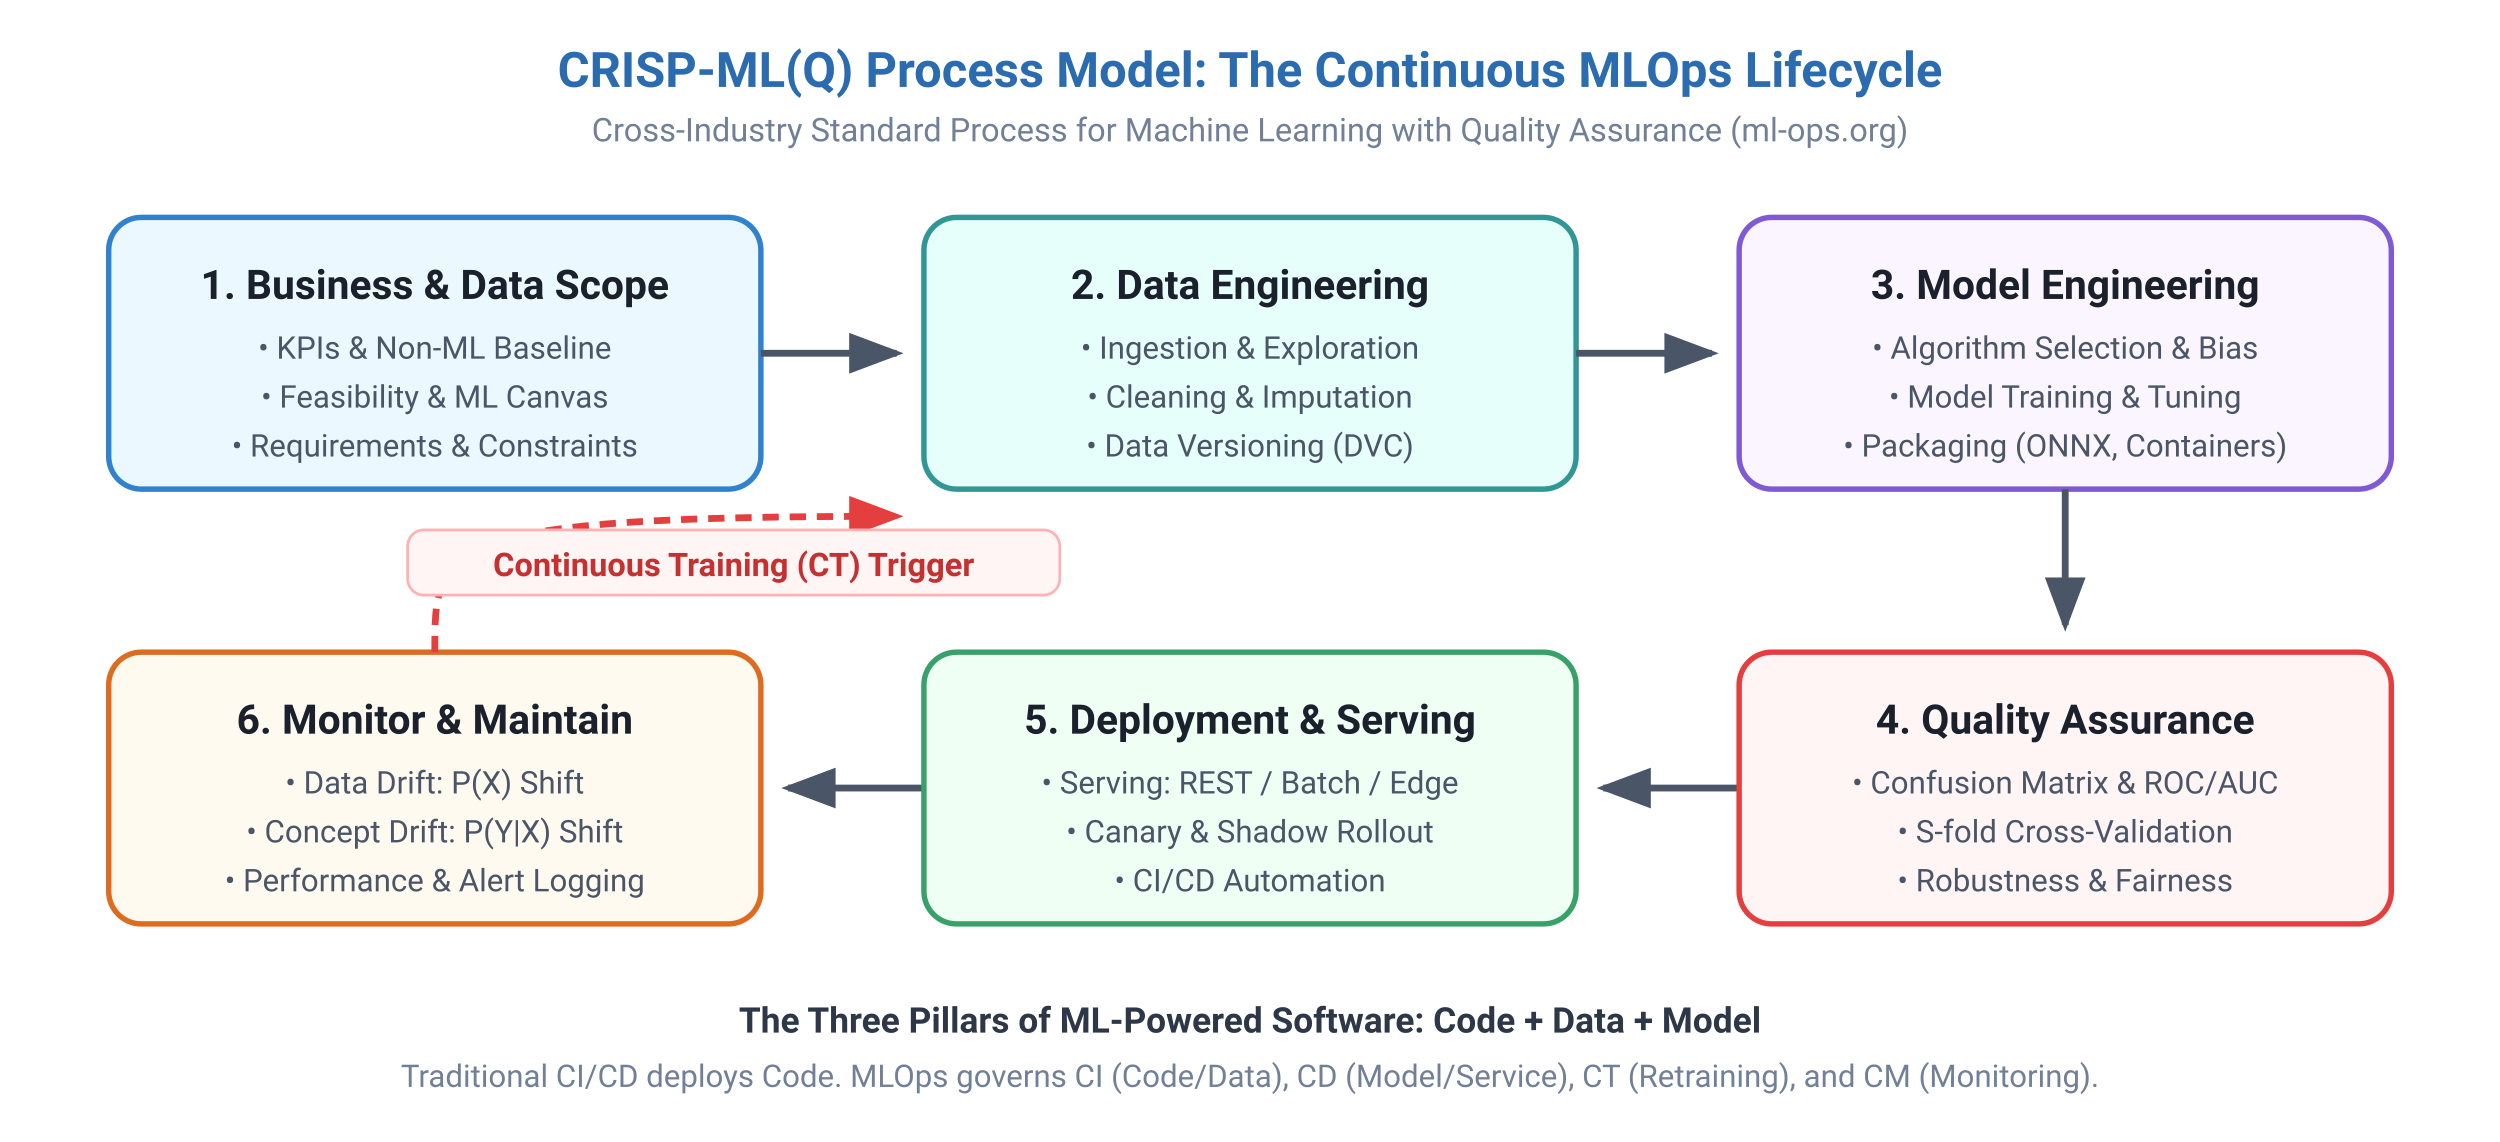
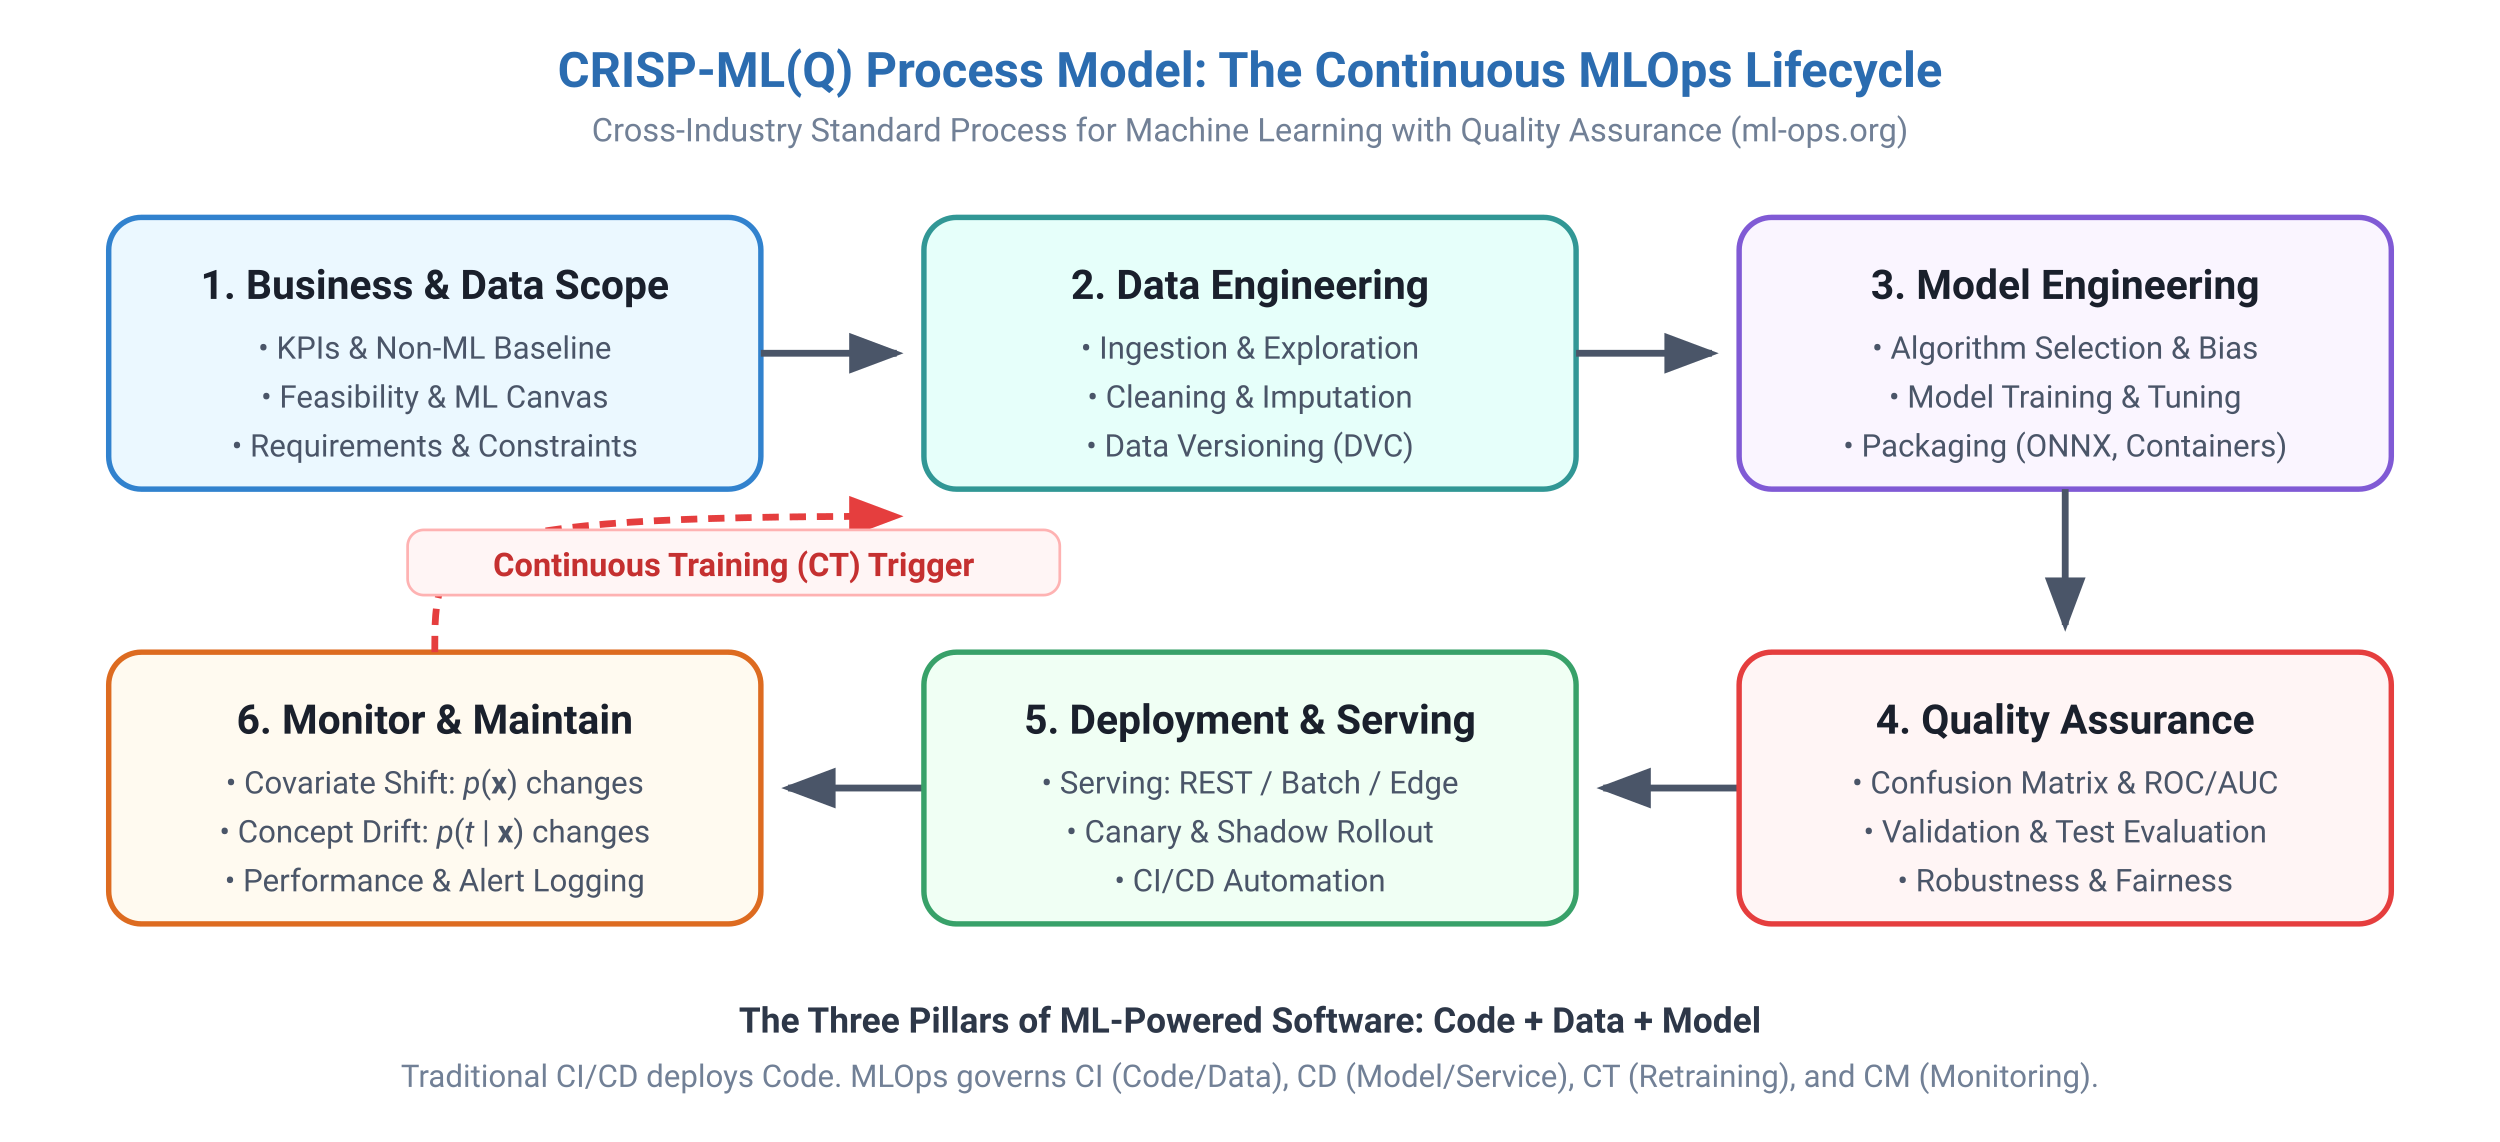
<svg xmlns="http://www.w3.org/2000/svg" viewBox="0 0 920 420" width="100%" height="100%" style="background: transparent; font-family: -apple-system, BlinkMacSystemFont, 'Segoe UI', Roboto, Helvetica, Arial, sans-serif;">
  <defs>
    <style>
      .phase-box { rx: 12px; ry: 12px; stroke-width: 2px; }
      .phase-title { font-size: 15px; font-weight: bold; fill: #1a202c; text-anchor: middle; }
      .phase-desc { font-size: 11.5px; fill: #4a5568; text-anchor: middle; }
      .arrow { stroke: #4a5568; stroke-width: 2.5; fill: none; marker-end: url(#arrowhead); }
      .loop-arrow { stroke: #e53e3e; stroke-width: 2.5; stroke-dasharray: 6,4; fill: none; marker-end: url(#arrowhead-red); }
      .loop-text { font-size: 12px; font-weight: bold; fill: #c53030; text-anchor: middle; }
    </style>
    <marker id="arrowhead" markerWidth="8" markerHeight="6" refX="7" refY="3" orient="auto">
      <polygon points="0 0, 8 3, 0 6" fill="#4a5568" />
    </marker>
    <marker id="arrowhead-red" markerWidth="8" markerHeight="6" refX="7" refY="3" orient="auto">
      <polygon points="0 0, 8 3, 0 6" fill="#e53e3e" />
    </marker>
  </defs>
  <text x="460" y="32" font-size="18" font-weight="bold" fill="#2b6cb0" text-anchor="middle">CRISP-ML(Q) Process Model: The Continuous MLOps Lifecycle</text>
  <text x="460" y="52" font-size="12" fill="#718096" text-anchor="middle">Cross-Industry Standard Process for Machine Learning with Quality Assurance (ml-ops.org)</text>
  <g transform="translate(40, 80)">
    <rect class="phase-box" width="240" height="100" fill="#ebf8ff" stroke="#3182ce" />
    <text x="120" y="30" class="phase-title">1. Business &amp; Data Scope</text>
    <text x="120" y="52" class="phase-desc">• KPIs &amp; Non-ML Baseline</text>
    <text x="120" y="70" class="phase-desc">• Feasibility &amp; ML Canvas</text>
    <text x="120" y="88" class="phase-desc">• Requirements &amp; Constraints</text>
  </g>
  <path d="M 280 130 L 330 130" class="arrow" />
  <g transform="translate(340, 80)">
    <rect class="phase-box" width="240" height="100" fill="#e6fffa" stroke="#319795" />
    <text x="120" y="30" class="phase-title">2. Data Engineering</text>
    <text x="120" y="52" class="phase-desc">• Ingestion &amp; Exploration</text>
    <text x="120" y="70" class="phase-desc">• Cleaning &amp; Imputation</text>
    <text x="120" y="88" class="phase-desc">• Data Versioning (DVC)</text>
  </g>
  <path d="M 580 130 L 630 130" class="arrow" />
  <g transform="translate(640, 80)">
    <rect class="phase-box" width="240" height="100" fill="#faf5ff" stroke="#805ad5" />
    <text x="120" y="30" class="phase-title">3. Model Engineering</text>
    <text x="120" y="52" class="phase-desc">• Algorithm Selection &amp; Bias</text>
    <text x="120" y="70" class="phase-desc">• Model Training &amp; Tuning</text>
    <text x="120" y="88" class="phase-desc">• Packaging (ONNX, Containers)</text>
  </g>
  <path d="M 760 180 L 760 230" class="arrow" />
  <g transform="translate(40, 240)">
    <rect class="phase-box" width="240" height="100" fill="#fffaf0" stroke="#dd6b20" />
    <text x="120" y="30" class="phase-title">6. Monitor &amp; Maintain</text>
-     <text x="120" y="52" class="phase-desc">• Data Drift: P(X) Shift</text>
-     <text x="120" y="70" class="phase-desc">• Concept Drift: P(Y|X) Shift</text>
+     <text x="120" y="52" class="phase-desc">• Covariate Shift: <tspan font-style="italic">p</tspan>(<tspan font-weight="bold">x</tspan>) changes</text>
+     <text x="120" y="70" class="phase-desc">• Concept Drift: <tspan font-style="italic">p</tspan>(<tspan font-style="italic">t</tspan> | <tspan font-weight="bold">x</tspan>) changes</text>
    <text x="120" y="88" class="phase-desc">• Performance &amp; Alert Logging</text>
  </g>
  <path d="M 340 290 L 290 290" class="arrow" />
  <g transform="translate(340, 240)">
    <rect class="phase-box" width="240" height="100" fill="#f0fff4" stroke="#38a169" />
    <text x="120" y="30" class="phase-title">5. Deployment &amp; Serving</text>
    <text x="120" y="52" class="phase-desc">• Serving: REST / Batch / Edge</text>
    <text x="120" y="70" class="phase-desc">• Canary &amp; Shadow Rollout</text>
    <text x="120" y="88" class="phase-desc">• CI/CD Automation</text>
  </g>
  <path d="M 640 290 L 590 290" class="arrow" />
  <g transform="translate(640, 240)">
    <rect class="phase-box" width="240" height="100" fill="#fff5f5" stroke="#e53e3e" />
    <text x="120" y="30" class="phase-title">4. Quality Assurance</text>
    <text x="120" y="52" class="phase-desc">• Confusion Matrix &amp; ROC/AUC</text>
-     <text x="120" y="70" class="phase-desc">• S-fold Cross-Validation</text>
+     <text x="120" y="70" class="phase-desc">• Validation &amp; Test Evaluation</text>
    <text x="120" y="88" class="phase-desc">• Robustness &amp; Fairness</text>
  </g>
  <path d="M 160 240 C 160 200, 160 190, 330 190" class="loop-arrow" />
  <rect x="150" y="195" width="240" height="24" rx="6" ry="6" fill="#fff5f5" stroke="#feb2b2" />
  <text x="270" y="212" class="loop-text">Continuous Training (CT) Trigger</text>
  <text x="460" y="380" font-size="13" font-weight="bold" fill="#2d3748" text-anchor="middle">The Three Pillars of ML-Powered Software: Code + Data + Model</text>
  <text x="460" y="400" font-size="11.5" fill="#718096" text-anchor="middle">Traditional CI/CD deploys Code. MLOps governs CI (Code/Data), CD (Model/Service), CT (Retraining), and CM (Monitoring).</text>
</svg>
